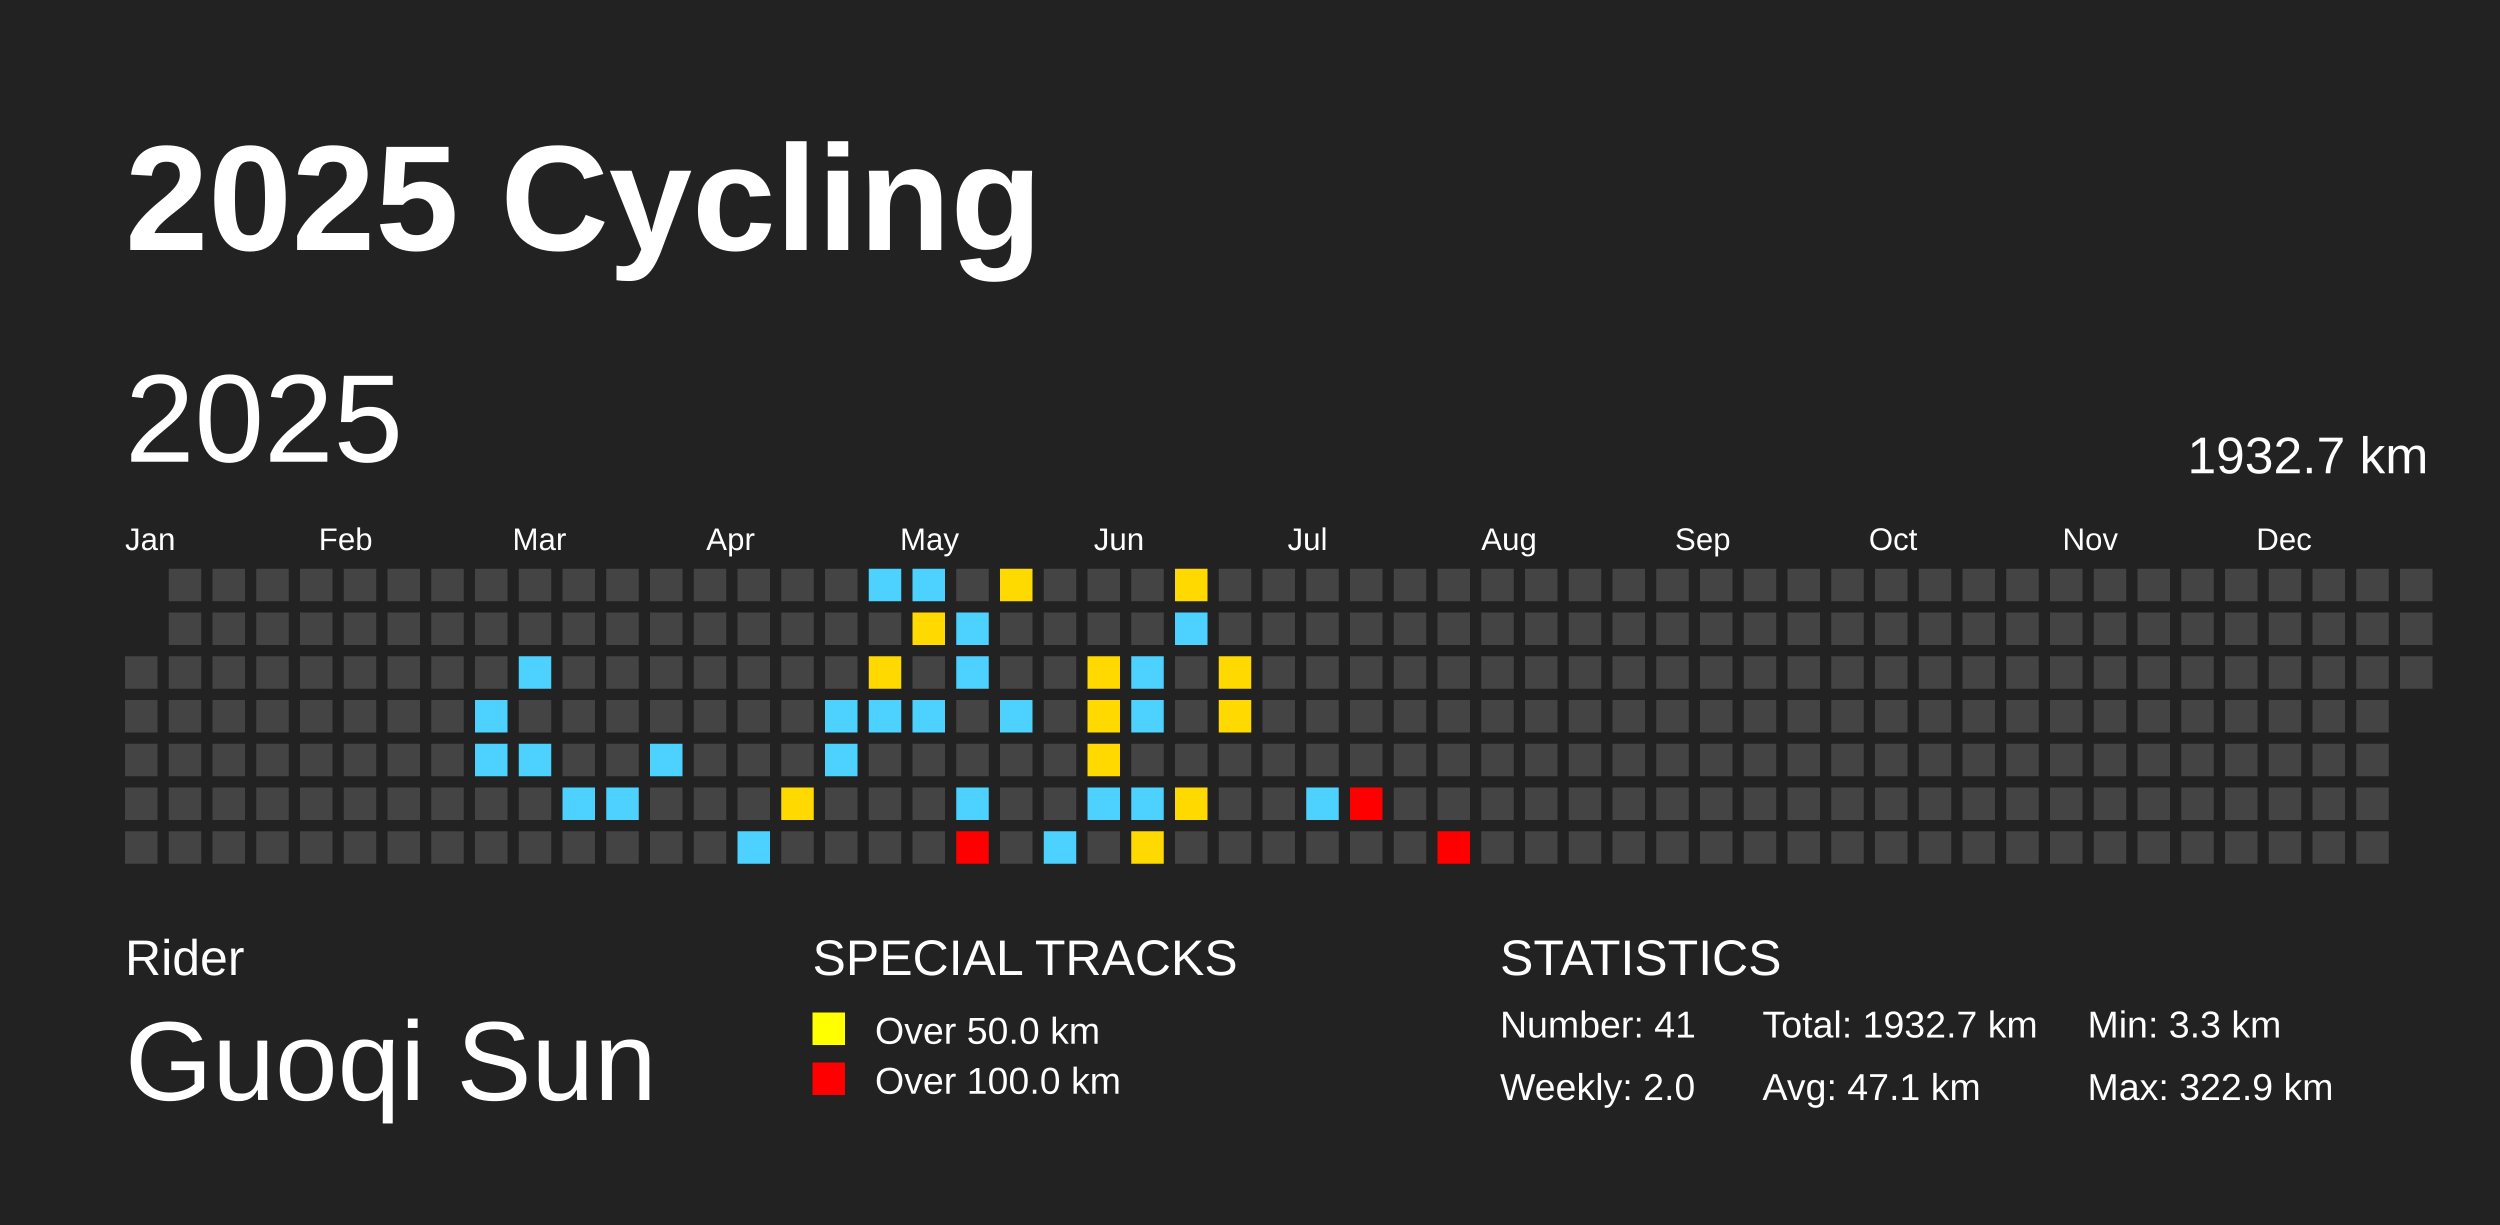
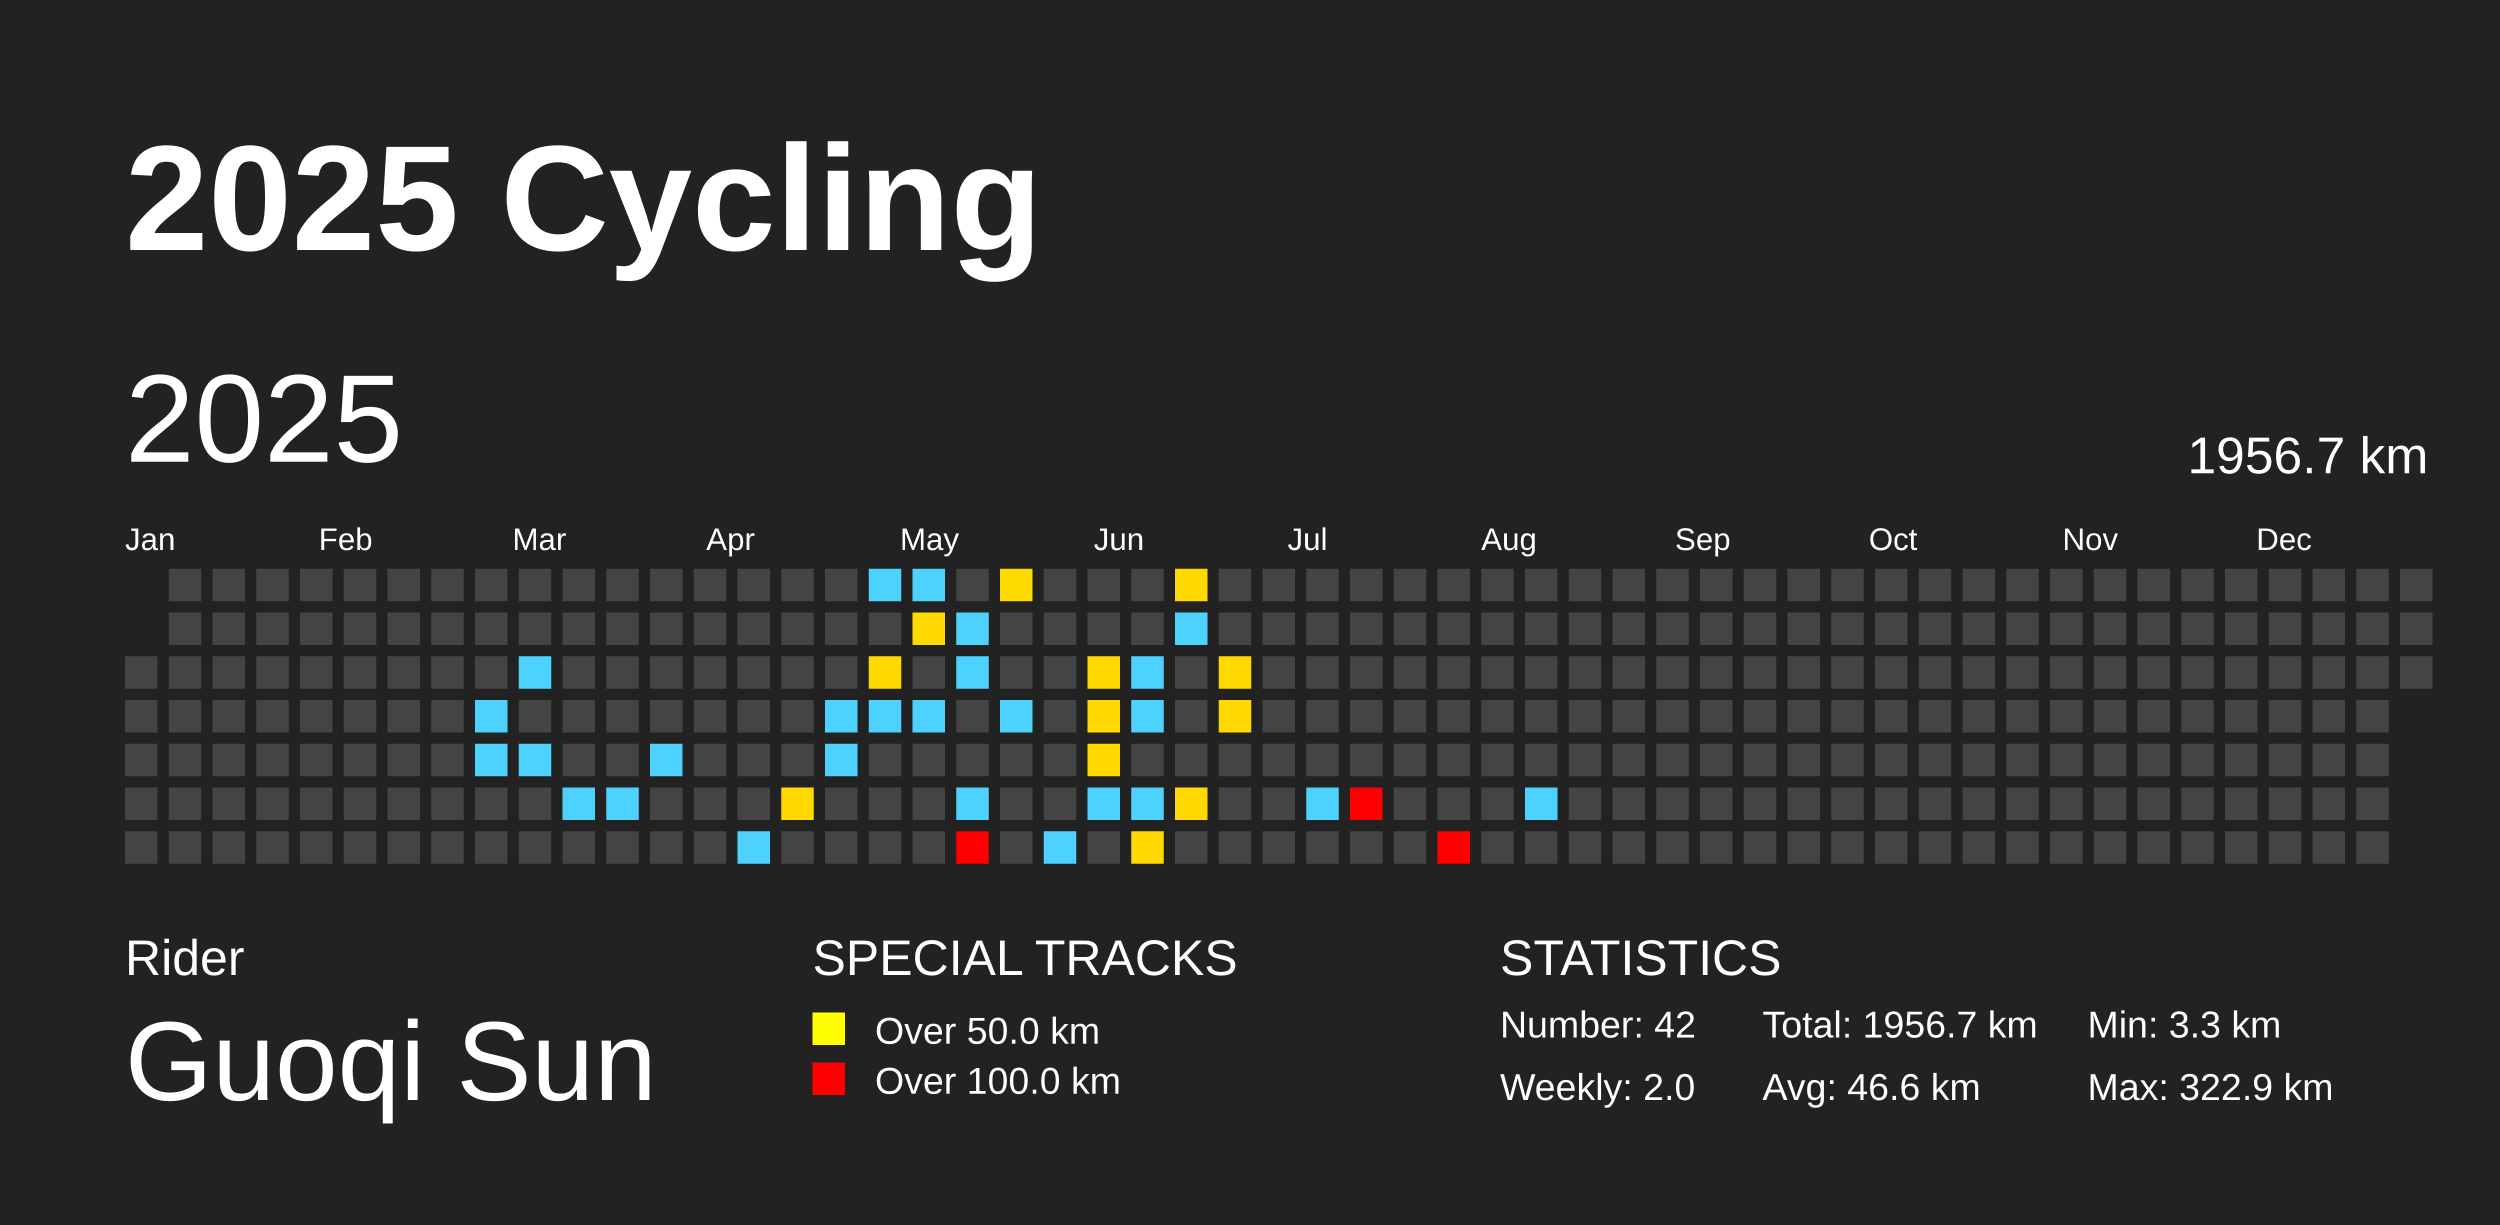
<svg xmlns="http://www.w3.org/2000/svg" baseProfile="full" height="98mm" version="1.1" viewBox="0,0,200,98" width="200mm">
  <defs />
  <rect fill="#222222" height="98" width="200" x="0" y="0" />
  <text fill="#FFFFFF" style="font-size:12px; font-family:Arial; font-weight:bold;" x="10" y="20">2025 Cycling</text>
  <text fill="#FFFFFF" style="font-size:4px; font-family:Arial" x="10" y="78">Rider</text>
  <text fill="#FFFFFF" style="font-size:9px; font-family:Arial" x="10" y="88">Guoqi Sun</text>
  <text fill="#FFFFFF" style="font-size:4px; font-family:Arial" x="65" y="78">SPECIAL TRACKS</text>
  <rect fill="yellow" height="2.6" width="2.6" x="65" y="81" />
  <text fill="#FFFFFF" style="font-size:3px; font-family:Arial" x="70" y="83.5">Over 50.0 km</text>
  <rect fill="red" height="2.6" width="2.6" x="65" y="85" />
  <text fill="#FFFFFF" style="font-size:3px; font-family:Arial" x="70" y="87.5">Over 100.0 km</text>
  <text fill="#FFFFFF" style="font-size:4px; font-family:Arial" x="120" y="78">STATISTICS</text>
-   <text fill="#FFFFFF" style="font-size:3px; font-family:Arial" x="120" y="83">Number: 41</text>
+   <text fill="#FFFFFF" style="font-size:3px; font-family:Arial" x="120" y="83">Number: 42</text>
  <text fill="#FFFFFF" style="font-size:3px; font-family:Arial" x="120" y="88">Weekly: 2.0</text>
-   <text fill="#FFFFFF" style="font-size:3px; font-family:Arial" x="141" y="83">Total: 1932.7 km</text>
-   <text fill="#FFFFFF" style="font-size:3px; font-family:Arial" x="141" y="88">Avg: 47.1 km</text>
+   <text fill="#FFFFFF" style="font-size:3px; font-family:Arial" x="141" y="83">Total: 1956.7 km</text>
+   <text fill="#FFFFFF" style="font-size:3px; font-family:Arial" x="141" y="88">Avg: 46.6 km</text>
  <text fill="#FFFFFF" style="font-size:3px; font-family:Arial" x="167" y="83">Min: 3.3 km</text>
  <text fill="#FFFFFF" style="font-size:3px; font-family:Arial" x="167" y="88">Max: 322.9 km</text>
  <text dominant-baseline="hanging" fill="#FFFFFF" style="font-size:10.0px; font-family:Arial;" x="10" y="30">2025</text>
-   <text dominant-baseline="hanging" fill="#FFFFFF" style="font-size:4.125px; font-family:Arial;" x="175" y="35">1932.7 km</text>
+   <text dominant-baseline="hanging" fill="#FFFFFF" style="font-size:4.125px; font-family:Arial;" x="175" y="35">1956.7 km</text>
  <text fill="#FFFFFF" style="font-size:2.5px; font-family:Arial" x="10.0" y="44">Jan</text>
  <text fill="#FFFFFF" style="font-size:2.5px; font-family:Arial" x="25.5" y="44">Feb</text>
  <text fill="#FFFFFF" style="font-size:2.5px; font-family:Arial" x="41.0" y="44">Mar</text>
  <text fill="#FFFFFF" style="font-size:2.5px; font-family:Arial" x="56.5" y="44">Apr</text>
  <text fill="#FFFFFF" style="font-size:2.5px; font-family:Arial" x="72.0" y="44">May</text>
  <text fill="#FFFFFF" style="font-size:2.5px; font-family:Arial" x="87.5" y="44">Jun</text>
  <text fill="#FFFFFF" style="font-size:2.5px; font-family:Arial" x="103.0" y="44">Jul</text>
  <text fill="#FFFFFF" style="font-size:2.5px; font-family:Arial" x="118.5" y="44">Aug</text>
  <text fill="#FFFFFF" style="font-size:2.5px; font-family:Arial" x="134.0" y="44">Sep</text>
  <text fill="#FFFFFF" style="font-size:2.5px; font-family:Arial" x="149.5" y="44">Oct</text>
  <text fill="#FFFFFF" style="font-size:2.5px; font-family:Arial" x="165.0" y="44">Nov</text>
  <text fill="#FFFFFF" style="font-size:2.5px; font-family:Arial" x="180.5" y="44">Dec</text>
  <rect fill="#444444" height="2.6" width="2.6" x="10.0" y="52.5" />
  <rect fill="#444444" height="2.6" width="2.6" x="10.0" y="56.0" />
  <rect fill="#444444" height="2.6" width="2.6" x="10.0" y="59.5" />
  <rect fill="#444444" height="2.6" width="2.6" x="10.0" y="63.0" />
  <rect fill="#444444" height="2.6" width="2.6" x="10.0" y="66.5" />
  <rect fill="#444444" height="2.6" width="2.6" x="13.5" y="45.5" />
  <rect fill="#444444" height="2.6" width="2.6" x="13.5" y="49.0" />
  <rect fill="#444444" height="2.6" width="2.6" x="13.5" y="52.5" />
  <rect fill="#444444" height="2.6" width="2.6" x="13.5" y="56.0" />
  <rect fill="#444444" height="2.6" width="2.6" x="13.5" y="59.5" />
  <rect fill="#444444" height="2.6" width="2.6" x="13.5" y="63.0" />
  <rect fill="#444444" height="2.6" width="2.6" x="13.5" y="66.5" />
  <rect fill="#444444" height="2.6" width="2.6" x="17.0" y="45.5" />
  <rect fill="#444444" height="2.6" width="2.6" x="17.0" y="49.0" />
  <rect fill="#444444" height="2.6" width="2.6" x="17.0" y="52.5" />
  <rect fill="#444444" height="2.6" width="2.6" x="17.0" y="56.0" />
  <rect fill="#444444" height="2.6" width="2.6" x="17.0" y="59.5" />
  <rect fill="#444444" height="2.6" width="2.6" x="17.0" y="63.0" />
  <rect fill="#444444" height="2.6" width="2.6" x="17.0" y="66.5" />
  <rect fill="#444444" height="2.6" width="2.6" x="20.5" y="45.5" />
  <rect fill="#444444" height="2.6" width="2.6" x="20.5" y="49.0" />
  <rect fill="#444444" height="2.6" width="2.6" x="20.5" y="52.5" />
  <rect fill="#444444" height="2.6" width="2.6" x="20.5" y="56.0" />
  <rect fill="#444444" height="2.6" width="2.6" x="20.5" y="59.5" />
  <rect fill="#444444" height="2.6" width="2.6" x="20.5" y="63.0" />
  <rect fill="#444444" height="2.6" width="2.6" x="20.5" y="66.5" />
  <rect fill="#444444" height="2.6" width="2.6" x="24.0" y="45.5" />
  <rect fill="#444444" height="2.6" width="2.6" x="24.0" y="49.0" />
  <rect fill="#444444" height="2.6" width="2.6" x="24.0" y="52.5" />
  <rect fill="#444444" height="2.6" width="2.6" x="24.0" y="56.0" />
  <rect fill="#444444" height="2.6" width="2.6" x="24.0" y="59.5" />
  <rect fill="#444444" height="2.6" width="2.6" x="24.0" y="63.0" />
  <rect fill="#444444" height="2.6" width="2.6" x="24.0" y="66.5" />
  <rect fill="#444444" height="2.6" width="2.6" x="27.5" y="45.5" />
  <rect fill="#444444" height="2.6" width="2.6" x="27.5" y="49.0" />
  <rect fill="#444444" height="2.6" width="2.6" x="27.5" y="52.5" />
  <rect fill="#444444" height="2.6" width="2.6" x="27.5" y="56.0" />
  <rect fill="#444444" height="2.6" width="2.6" x="27.5" y="59.5" />
  <rect fill="#444444" height="2.6" width="2.6" x="27.5" y="63.0" />
  <rect fill="#444444" height="2.6" width="2.6" x="27.5" y="66.5" />
  <rect fill="#444444" height="2.6" width="2.6" x="31.0" y="45.5" />
  <rect fill="#444444" height="2.6" width="2.6" x="31.0" y="49.0" />
  <rect fill="#444444" height="2.6" width="2.6" x="31.0" y="52.5" />
  <rect fill="#444444" height="2.6" width="2.6" x="31.0" y="56.0" />
  <rect fill="#444444" height="2.6" width="2.6" x="31.0" y="59.5" />
  <rect fill="#444444" height="2.6" width="2.6" x="31.0" y="63.0" />
  <rect fill="#444444" height="2.6" width="2.6" x="31.0" y="66.5" />
  <rect fill="#444444" height="2.6" width="2.6" x="34.5" y="45.5" />
  <rect fill="#444444" height="2.6" width="2.6" x="34.5" y="49.0" />
  <rect fill="#444444" height="2.6" width="2.6" x="34.5" y="52.5" />
  <rect fill="#444444" height="2.6" width="2.6" x="34.5" y="56.0" />
  <rect fill="#444444" height="2.6" width="2.6" x="34.5" y="59.5" />
  <rect fill="#444444" height="2.6" width="2.6" x="34.5" y="63.0" />
  <rect fill="#444444" height="2.6" width="2.6" x="34.5" y="66.5" />
  <rect fill="#444444" height="2.6" width="2.6" x="38.0" y="45.5" />
  <rect fill="#444444" height="2.6" width="2.6" x="38.0" y="49.0" />
  <rect fill="#444444" height="2.6" width="2.6" x="38.0" y="52.5" />
  <rect fill="#4dd2ff" height="2.6" width="2.6" x="38.0" y="56.0" />
  <rect fill="#4dd2ff" height="2.6" width="2.6" x="38.0" y="59.5" />
  <rect fill="#444444" height="2.6" width="2.6" x="38.0" y="63.0" />
  <rect fill="#444444" height="2.6" width="2.6" x="38.0" y="66.5" />
  <rect fill="#444444" height="2.6" width="2.6" x="41.5" y="45.5" />
  <rect fill="#444444" height="2.6" width="2.6" x="41.5" y="49.0" />
  <rect fill="#4dd2ff" height="2.6" width="2.6" x="41.5" y="52.5" />
  <rect fill="#444444" height="2.6" width="2.6" x="41.5" y="56.0" />
  <rect fill="#4dd2ff" height="2.6" width="2.6" x="41.5" y="59.5" />
  <rect fill="#444444" height="2.6" width="2.6" x="41.5" y="63.0" />
  <rect fill="#444444" height="2.6" width="2.6" x="41.5" y="66.5" />
  <rect fill="#444444" height="2.6" width="2.6" x="45.0" y="45.5" />
  <rect fill="#444444" height="2.6" width="2.6" x="45.0" y="49.0" />
  <rect fill="#444444" height="2.6" width="2.6" x="45.0" y="52.5" />
  <rect fill="#444444" height="2.6" width="2.6" x="45.0" y="56.0" />
  <rect fill="#444444" height="2.6" width="2.6" x="45.0" y="59.5" />
  <rect fill="#4dd2ff" height="2.6" width="2.6" x="45.0" y="63.0" />
  <rect fill="#444444" height="2.6" width="2.6" x="45.0" y="66.5" />
  <rect fill="#444444" height="2.6" width="2.6" x="48.5" y="45.5" />
  <rect fill="#444444" height="2.6" width="2.6" x="48.5" y="49.0" />
  <rect fill="#444444" height="2.6" width="2.6" x="48.5" y="52.5" />
  <rect fill="#444444" height="2.6" width="2.6" x="48.5" y="56.0" />
  <rect fill="#444444" height="2.6" width="2.6" x="48.5" y="59.5" />
  <rect fill="#4dd2ff" height="2.6" width="2.6" x="48.5" y="63.0" />
  <rect fill="#444444" height="2.6" width="2.6" x="48.5" y="66.5" />
  <rect fill="#444444" height="2.6" width="2.6" x="52.0" y="45.5" />
  <rect fill="#444444" height="2.6" width="2.6" x="52.0" y="49.0" />
  <rect fill="#444444" height="2.6" width="2.6" x="52.0" y="52.5" />
  <rect fill="#444444" height="2.6" width="2.6" x="52.0" y="56.0" />
  <rect fill="#4dd2ff" height="2.6" width="2.6" x="52.0" y="59.5" />
  <rect fill="#444444" height="2.6" width="2.6" x="52.0" y="63.0" />
  <rect fill="#444444" height="2.6" width="2.6" x="52.0" y="66.5" />
  <rect fill="#444444" height="2.6" width="2.6" x="55.5" y="45.5" />
  <rect fill="#444444" height="2.6" width="2.6" x="55.5" y="49.0" />
  <rect fill="#444444" height="2.6" width="2.6" x="55.5" y="52.5" />
  <rect fill="#444444" height="2.6" width="2.6" x="55.5" y="56.0" />
  <rect fill="#444444" height="2.6" width="2.6" x="55.5" y="59.5" />
  <rect fill="#444444" height="2.6" width="2.6" x="55.5" y="63.0" />
  <rect fill="#444444" height="2.6" width="2.6" x="55.5" y="66.5" />
  <rect fill="#444444" height="2.6" width="2.6" x="59.0" y="45.5" />
  <rect fill="#444444" height="2.6" width="2.6" x="59.0" y="49.0" />
  <rect fill="#444444" height="2.6" width="2.6" x="59.0" y="52.5" />
  <rect fill="#444444" height="2.6" width="2.6" x="59.0" y="56.0" />
  <rect fill="#444444" height="2.6" width="2.6" x="59.0" y="59.5" />
  <rect fill="#444444" height="2.6" width="2.6" x="59.0" y="63.0" />
  <rect fill="#4dd2ff" height="2.6" width="2.6" x="59.0" y="66.5" />
  <rect fill="#444444" height="2.6" width="2.6" x="62.5" y="45.5" />
  <rect fill="#444444" height="2.6" width="2.6" x="62.5" y="49.0" />
  <rect fill="#444444" height="2.6" width="2.6" x="62.5" y="52.5" />
  <rect fill="#444444" height="2.6" width="2.6" x="62.5" y="56.0" />
  <rect fill="#444444" height="2.6" width="2.6" x="62.5" y="59.5" />
  <rect fill="#ffd900" height="2.6" width="2.6" x="62.5" y="63.0" />
  <rect fill="#444444" height="2.6" width="2.6" x="62.5" y="66.5" />
  <rect fill="#444444" height="2.6" width="2.6" x="66.0" y="45.5" />
  <rect fill="#444444" height="2.6" width="2.6" x="66.0" y="49.0" />
  <rect fill="#444444" height="2.6" width="2.6" x="66.0" y="52.5" />
  <rect fill="#4dd2ff" height="2.6" width="2.6" x="66.0" y="56.0" />
  <rect fill="#4dd2ff" height="2.6" width="2.6" x="66.0" y="59.5" />
  <rect fill="#444444" height="2.6" width="2.6" x="66.0" y="63.0" />
  <rect fill="#444444" height="2.6" width="2.6" x="66.0" y="66.5" />
  <rect fill="#4dd2ff" height="2.6" width="2.6" x="69.5" y="45.5" />
  <rect fill="#444444" height="2.6" width="2.6" x="69.5" y="49.0" />
  <rect fill="#ffd900" height="2.6" width="2.6" x="69.5" y="52.5" />
  <rect fill="#4dd2ff" height="2.6" width="2.6" x="69.5" y="56.0" />
  <rect fill="#444444" height="2.6" width="2.6" x="69.5" y="59.5" />
  <rect fill="#444444" height="2.6" width="2.6" x="69.5" y="63.0" />
  <rect fill="#444444" height="2.6" width="2.6" x="69.5" y="66.5" />
  <rect fill="#4dd2ff" height="2.6" width="2.6" x="73.0" y="45.5" />
  <rect fill="#ffd900" height="2.6" width="2.6" x="73.0" y="49.0" />
  <rect fill="#444444" height="2.6" width="2.6" x="73.0" y="52.5" />
  <rect fill="#4dd2ff" height="2.6" width="2.6" x="73.0" y="56.0" />
  <rect fill="#444444" height="2.6" width="2.6" x="73.0" y="59.5" />
  <rect fill="#444444" height="2.6" width="2.6" x="73.0" y="63.0" />
  <rect fill="#444444" height="2.6" width="2.6" x="73.0" y="66.5" />
  <rect fill="#444444" height="2.6" width="2.6" x="76.5" y="45.5" />
  <rect fill="#4dd2ff" height="2.6" width="2.6" x="76.5" y="49.0" />
  <rect fill="#4dd2ff" height="2.6" width="2.6" x="76.5" y="52.5" />
  <rect fill="#444444" height="2.6" width="2.6" x="76.5" y="56.0" />
  <rect fill="#444444" height="2.6" width="2.6" x="76.5" y="59.5" />
  <rect fill="#4dd2ff" height="2.6" width="2.6" x="76.5" y="63.0" />
  <rect fill="red" height="2.6" width="2.6" x="76.5" y="66.5" />
  <rect fill="#ffda00" height="2.6" width="2.6" x="80.0" y="45.5" />
  <rect fill="#444444" height="2.6" width="2.6" x="80.0" y="49.0" />
  <rect fill="#444444" height="2.6" width="2.6" x="80.0" y="52.5" />
  <rect fill="#4dd2ff" height="2.6" width="2.6" x="80.0" y="56.0" />
  <rect fill="#444444" height="2.6" width="2.6" x="80.0" y="59.5" />
  <rect fill="#444444" height="2.6" width="2.6" x="80.0" y="63.0" />
  <rect fill="#444444" height="2.6" width="2.6" x="80.0" y="66.5" />
  <rect fill="#444444" height="2.6" width="2.6" x="83.5" y="45.5" />
  <rect fill="#444444" height="2.6" width="2.6" x="83.5" y="49.0" />
  <rect fill="#444444" height="2.6" width="2.6" x="83.5" y="52.5" />
  <rect fill="#444444" height="2.6" width="2.6" x="83.5" y="56.0" />
  <rect fill="#444444" height="2.6" width="2.6" x="83.5" y="59.5" />
  <rect fill="#444444" height="2.6" width="2.6" x="83.5" y="63.0" />
  <rect fill="#4dd2ff" height="2.6" width="2.6" x="83.5" y="66.5" />
  <rect fill="#444444" height="2.6" width="2.6" x="87.0" y="45.5" />
  <rect fill="#444444" height="2.6" width="2.6" x="87.0" y="49.0" />
  <rect fill="#ffd900" height="2.6" width="2.6" x="87.0" y="52.5" />
  <rect fill="#ffd900" height="2.6" width="2.6" x="87.0" y="56.0" />
  <rect fill="#ffd900" height="2.6" width="2.6" x="87.0" y="59.5" />
  <rect fill="#4dd2ff" height="2.6" width="2.6" x="87.0" y="63.0" />
  <rect fill="#444444" height="2.6" width="2.6" x="87.0" y="66.5" />
  <rect fill="#444444" height="2.6" width="2.6" x="90.5" y="45.5" />
  <rect fill="#444444" height="2.6" width="2.6" x="90.5" y="49.0" />
  <rect fill="#4dd2ff" height="2.6" width="2.6" x="90.5" y="52.5" />
  <rect fill="#4dd2ff" height="2.6" width="2.6" x="90.5" y="56.0" />
  <rect fill="#444444" height="2.6" width="2.6" x="90.5" y="59.5" />
  <rect fill="#4dd2ff" height="2.6" width="2.6" x="90.5" y="63.0" />
  <rect fill="#ffd900" height="2.6" width="2.6" x="90.5" y="66.5" />
  <rect fill="#ffd900" height="2.6" width="2.6" x="94.0" y="45.5" />
  <rect fill="#4dd2ff" height="2.6" width="2.6" x="94.0" y="49.0" />
  <rect fill="#444444" height="2.6" width="2.6" x="94.0" y="52.5" />
  <rect fill="#444444" height="2.6" width="2.6" x="94.0" y="56.0" />
  <rect fill="#444444" height="2.6" width="2.6" x="94.0" y="59.5" />
  <rect fill="#ffd900" height="2.6" width="2.6" x="94.0" y="63.0" />
  <rect fill="#444444" height="2.6" width="2.6" x="94.0" y="66.5" />
  <rect fill="#444444" height="2.6" width="2.6" x="97.5" y="45.5" />
  <rect fill="#444444" height="2.6" width="2.6" x="97.5" y="49.0" />
  <rect fill="#ffd900" height="2.6" width="2.6" x="97.5" y="52.5" />
  <rect fill="#ffd900" height="2.6" width="2.6" x="97.5" y="56.0" />
  <rect fill="#444444" height="2.6" width="2.6" x="97.5" y="59.5" />
  <rect fill="#444444" height="2.6" width="2.6" x="97.5" y="63.0" />
  <rect fill="#444444" height="2.6" width="2.6" x="97.5" y="66.5" />
  <rect fill="#444444" height="2.6" width="2.6" x="101.0" y="45.5" />
  <rect fill="#444444" height="2.6" width="2.6" x="101.0" y="49.0" />
  <rect fill="#444444" height="2.6" width="2.6" x="101.0" y="52.5" />
  <rect fill="#444444" height="2.6" width="2.6" x="101.0" y="56.0" />
  <rect fill="#444444" height="2.6" width="2.6" x="101.0" y="59.5" />
  <rect fill="#444444" height="2.6" width="2.6" x="101.0" y="63.0" />
  <rect fill="#444444" height="2.6" width="2.6" x="101.0" y="66.5" />
  <rect fill="#444444" height="2.6" width="2.6" x="104.5" y="45.5" />
  <rect fill="#444444" height="2.6" width="2.6" x="104.5" y="49.0" />
  <rect fill="#444444" height="2.6" width="2.6" x="104.5" y="52.5" />
  <rect fill="#444444" height="2.6" width="2.6" x="104.5" y="56.0" />
  <rect fill="#444444" height="2.6" width="2.6" x="104.5" y="59.5" />
  <rect fill="#4dd2ff" height="2.6" width="2.6" x="104.5" y="63.0" />
  <rect fill="#444444" height="2.6" width="2.6" x="104.5" y="66.5" />
  <rect fill="#444444" height="2.6" width="2.6" x="108.0" y="45.5" />
  <rect fill="#444444" height="2.6" width="2.6" x="108.0" y="49.0" />
  <rect fill="#444444" height="2.6" width="2.6" x="108.0" y="52.5" />
  <rect fill="#444444" height="2.6" width="2.6" x="108.0" y="56.0" />
  <rect fill="#444444" height="2.6" width="2.6" x="108.0" y="59.5" />
  <rect fill="red" height="2.6" width="2.6" x="108.0" y="63.0" />
  <rect fill="#444444" height="2.6" width="2.6" x="108.0" y="66.5" />
  <rect fill="#444444" height="2.6" width="2.6" x="111.5" y="45.5" />
  <rect fill="#444444" height="2.6" width="2.6" x="111.5" y="49.0" />
  <rect fill="#444444" height="2.6" width="2.6" x="111.5" y="52.5" />
  <rect fill="#444444" height="2.6" width="2.6" x="111.5" y="56.0" />
  <rect fill="#444444" height="2.6" width="2.6" x="111.5" y="59.5" />
  <rect fill="#444444" height="2.6" width="2.6" x="111.5" y="63.0" />
  <rect fill="#444444" height="2.6" width="2.6" x="111.5" y="66.5" />
  <rect fill="#444444" height="2.6" width="2.6" x="115.0" y="45.5" />
  <rect fill="#444444" height="2.6" width="2.6" x="115.0" y="49.0" />
  <rect fill="#444444" height="2.6" width="2.6" x="115.0" y="52.5" />
  <rect fill="#444444" height="2.6" width="2.6" x="115.0" y="56.0" />
  <rect fill="#444444" height="2.6" width="2.6" x="115.0" y="59.5" />
  <rect fill="#444444" height="2.6" width="2.6" x="115.0" y="63.0" />
  <rect fill="red" height="2.6" width="2.6" x="115.0" y="66.5" />
  <rect fill="#444444" height="2.6" width="2.6" x="118.5" y="45.5" />
  <rect fill="#444444" height="2.6" width="2.6" x="118.5" y="49.0" />
  <rect fill="#444444" height="2.6" width="2.6" x="118.5" y="52.5" />
  <rect fill="#444444" height="2.6" width="2.6" x="118.5" y="56.0" />
  <rect fill="#444444" height="2.6" width="2.6" x="118.5" y="59.5" />
  <rect fill="#444444" height="2.6" width="2.6" x="118.5" y="63.0" />
  <rect fill="#444444" height="2.6" width="2.6" x="118.5" y="66.5" />
  <rect fill="#444444" height="2.6" width="2.6" x="122.0" y="45.5" />
  <rect fill="#444444" height="2.6" width="2.6" x="122.0" y="49.0" />
  <rect fill="#444444" height="2.6" width="2.6" x="122.0" y="52.5" />
  <rect fill="#444444" height="2.6" width="2.6" x="122.0" y="56.0" />
  <rect fill="#444444" height="2.6" width="2.6" x="122.0" y="59.5" />
-   <rect fill="#444444" height="2.6" width="2.6" x="122.0" y="63.0" />
+   <rect fill="#4dd2ff" height="2.6" width="2.6" x="122.0" y="63.0" />
  <rect fill="#444444" height="2.6" width="2.6" x="122.0" y="66.5" />
  <rect fill="#444444" height="2.6" width="2.6" x="125.5" y="45.5" />
  <rect fill="#444444" height="2.6" width="2.6" x="125.5" y="49.0" />
  <rect fill="#444444" height="2.6" width="2.6" x="125.5" y="52.5" />
  <rect fill="#444444" height="2.6" width="2.6" x="125.5" y="56.0" />
  <rect fill="#444444" height="2.6" width="2.6" x="125.5" y="59.5" />
  <rect fill="#444444" height="2.6" width="2.6" x="125.5" y="63.0" />
  <rect fill="#444444" height="2.6" width="2.6" x="125.5" y="66.5" />
  <rect fill="#444444" height="2.6" width="2.6" x="129.0" y="45.5" />
  <rect fill="#444444" height="2.6" width="2.6" x="129.0" y="49.0" />
  <rect fill="#444444" height="2.6" width="2.6" x="129.0" y="52.5" />
  <rect fill="#444444" height="2.6" width="2.6" x="129.0" y="56.0" />
  <rect fill="#444444" height="2.6" width="2.6" x="129.0" y="59.5" />
  <rect fill="#444444" height="2.6" width="2.6" x="129.0" y="63.0" />
  <rect fill="#444444" height="2.6" width="2.6" x="129.0" y="66.5" />
  <rect fill="#444444" height="2.6" width="2.6" x="132.5" y="45.5" />
  <rect fill="#444444" height="2.6" width="2.6" x="132.5" y="49.0" />
  <rect fill="#444444" height="2.6" width="2.6" x="132.5" y="52.5" />
  <rect fill="#444444" height="2.6" width="2.6" x="132.5" y="56.0" />
  <rect fill="#444444" height="2.6" width="2.6" x="132.5" y="59.5" />
  <rect fill="#444444" height="2.6" width="2.6" x="132.5" y="63.0" />
  <rect fill="#444444" height="2.6" width="2.6" x="132.5" y="66.5" />
  <rect fill="#444444" height="2.6" width="2.6" x="136.0" y="45.5" />
  <rect fill="#444444" height="2.6" width="2.6" x="136.0" y="49.0" />
  <rect fill="#444444" height="2.6" width="2.6" x="136.0" y="52.5" />
  <rect fill="#444444" height="2.6" width="2.6" x="136.0" y="56.0" />
  <rect fill="#444444" height="2.6" width="2.6" x="136.0" y="59.5" />
  <rect fill="#444444" height="2.6" width="2.6" x="136.0" y="63.0" />
  <rect fill="#444444" height="2.6" width="2.6" x="136.0" y="66.5" />
  <rect fill="#444444" height="2.6" width="2.6" x="139.5" y="45.5" />
  <rect fill="#444444" height="2.6" width="2.6" x="139.5" y="49.0" />
  <rect fill="#444444" height="2.6" width="2.6" x="139.5" y="52.5" />
  <rect fill="#444444" height="2.6" width="2.6" x="139.5" y="56.0" />
  <rect fill="#444444" height="2.6" width="2.6" x="139.5" y="59.5" />
  <rect fill="#444444" height="2.6" width="2.6" x="139.5" y="63.0" />
  <rect fill="#444444" height="2.6" width="2.6" x="139.5" y="66.5" />
  <rect fill="#444444" height="2.6" width="2.6" x="143.0" y="45.5" />
  <rect fill="#444444" height="2.6" width="2.6" x="143.0" y="49.0" />
  <rect fill="#444444" height="2.6" width="2.6" x="143.0" y="52.5" />
  <rect fill="#444444" height="2.6" width="2.6" x="143.0" y="56.0" />
  <rect fill="#444444" height="2.6" width="2.6" x="143.0" y="59.5" />
  <rect fill="#444444" height="2.6" width="2.6" x="143.0" y="63.0" />
  <rect fill="#444444" height="2.6" width="2.6" x="143.0" y="66.5" />
  <rect fill="#444444" height="2.6" width="2.6" x="146.5" y="45.5" />
  <rect fill="#444444" height="2.6" width="2.6" x="146.5" y="49.0" />
  <rect fill="#444444" height="2.6" width="2.6" x="146.5" y="52.5" />
  <rect fill="#444444" height="2.6" width="2.6" x="146.5" y="56.0" />
  <rect fill="#444444" height="2.6" width="2.6" x="146.5" y="59.5" />
  <rect fill="#444444" height="2.6" width="2.6" x="146.5" y="63.0" />
  <rect fill="#444444" height="2.6" width="2.6" x="146.5" y="66.5" />
  <rect fill="#444444" height="2.6" width="2.6" x="150.0" y="45.5" />
  <rect fill="#444444" height="2.6" width="2.6" x="150.0" y="49.0" />
  <rect fill="#444444" height="2.6" width="2.6" x="150.0" y="52.5" />
  <rect fill="#444444" height="2.6" width="2.6" x="150.0" y="56.0" />
  <rect fill="#444444" height="2.6" width="2.6" x="150.0" y="59.5" />
  <rect fill="#444444" height="2.6" width="2.6" x="150.0" y="63.0" />
  <rect fill="#444444" height="2.6" width="2.6" x="150.0" y="66.5" />
  <rect fill="#444444" height="2.6" width="2.6" x="153.5" y="45.5" />
  <rect fill="#444444" height="2.6" width="2.6" x="153.5" y="49.0" />
  <rect fill="#444444" height="2.6" width="2.6" x="153.5" y="52.5" />
  <rect fill="#444444" height="2.6" width="2.6" x="153.5" y="56.0" />
  <rect fill="#444444" height="2.6" width="2.6" x="153.5" y="59.5" />
  <rect fill="#444444" height="2.6" width="2.6" x="153.5" y="63.0" />
  <rect fill="#444444" height="2.6" width="2.6" x="153.5" y="66.5" />
  <rect fill="#444444" height="2.6" width="2.6" x="157.0" y="45.5" />
  <rect fill="#444444" height="2.6" width="2.6" x="157.0" y="49.0" />
  <rect fill="#444444" height="2.6" width="2.6" x="157.0" y="52.5" />
  <rect fill="#444444" height="2.6" width="2.6" x="157.0" y="56.0" />
  <rect fill="#444444" height="2.6" width="2.6" x="157.0" y="59.5" />
  <rect fill="#444444" height="2.6" width="2.6" x="157.0" y="63.0" />
  <rect fill="#444444" height="2.6" width="2.6" x="157.0" y="66.5" />
  <rect fill="#444444" height="2.6" width="2.6" x="160.5" y="45.5" />
  <rect fill="#444444" height="2.6" width="2.6" x="160.5" y="49.0" />
  <rect fill="#444444" height="2.6" width="2.6" x="160.5" y="52.5" />
  <rect fill="#444444" height="2.6" width="2.6" x="160.5" y="56.0" />
  <rect fill="#444444" height="2.6" width="2.6" x="160.5" y="59.5" />
  <rect fill="#444444" height="2.6" width="2.6" x="160.5" y="63.0" />
  <rect fill="#444444" height="2.6" width="2.6" x="160.5" y="66.5" />
  <rect fill="#444444" height="2.6" width="2.6" x="164.0" y="45.5" />
  <rect fill="#444444" height="2.6" width="2.6" x="164.0" y="49.0" />
  <rect fill="#444444" height="2.6" width="2.6" x="164.0" y="52.5" />
  <rect fill="#444444" height="2.6" width="2.6" x="164.0" y="56.0" />
  <rect fill="#444444" height="2.6" width="2.6" x="164.0" y="59.5" />
  <rect fill="#444444" height="2.6" width="2.6" x="164.0" y="63.0" />
  <rect fill="#444444" height="2.6" width="2.6" x="164.0" y="66.5" />
  <rect fill="#444444" height="2.6" width="2.6" x="167.5" y="45.5" />
  <rect fill="#444444" height="2.6" width="2.6" x="167.5" y="49.0" />
  <rect fill="#444444" height="2.6" width="2.6" x="167.5" y="52.5" />
  <rect fill="#444444" height="2.6" width="2.6" x="167.5" y="56.0" />
  <rect fill="#444444" height="2.6" width="2.6" x="167.5" y="59.5" />
  <rect fill="#444444" height="2.6" width="2.6" x="167.5" y="63.0" />
  <rect fill="#444444" height="2.6" width="2.6" x="167.5" y="66.5" />
  <rect fill="#444444" height="2.6" width="2.6" x="171.0" y="45.5" />
  <rect fill="#444444" height="2.6" width="2.6" x="171.0" y="49.0" />
  <rect fill="#444444" height="2.6" width="2.6" x="171.0" y="52.5" />
  <rect fill="#444444" height="2.6" width="2.6" x="171.0" y="56.0" />
  <rect fill="#444444" height="2.6" width="2.6" x="171.0" y="59.5" />
  <rect fill="#444444" height="2.6" width="2.6" x="171.0" y="63.0" />
  <rect fill="#444444" height="2.6" width="2.6" x="171.0" y="66.5" />
  <rect fill="#444444" height="2.6" width="2.6" x="174.5" y="45.5" />
  <rect fill="#444444" height="2.6" width="2.6" x="174.5" y="49.0" />
  <rect fill="#444444" height="2.6" width="2.6" x="174.5" y="52.5" />
  <rect fill="#444444" height="2.6" width="2.6" x="174.5" y="56.0" />
  <rect fill="#444444" height="2.6" width="2.6" x="174.5" y="59.5" />
  <rect fill="#444444" height="2.6" width="2.6" x="174.5" y="63.0" />
  <rect fill="#444444" height="2.6" width="2.6" x="174.5" y="66.5" />
  <rect fill="#444444" height="2.6" width="2.6" x="178.0" y="45.5" />
  <rect fill="#444444" height="2.6" width="2.6" x="178.0" y="49.0" />
  <rect fill="#444444" height="2.6" width="2.6" x="178.0" y="52.5" />
  <rect fill="#444444" height="2.6" width="2.6" x="178.0" y="56.0" />
  <rect fill="#444444" height="2.6" width="2.6" x="178.0" y="59.5" />
  <rect fill="#444444" height="2.6" width="2.6" x="178.0" y="63.0" />
  <rect fill="#444444" height="2.6" width="2.6" x="178.0" y="66.5" />
  <rect fill="#444444" height="2.6" width="2.6" x="181.5" y="45.5" />
  <rect fill="#444444" height="2.6" width="2.6" x="181.5" y="49.0" />
  <rect fill="#444444" height="2.6" width="2.6" x="181.5" y="52.5" />
  <rect fill="#444444" height="2.6" width="2.6" x="181.5" y="56.0" />
  <rect fill="#444444" height="2.6" width="2.6" x="181.5" y="59.5" />
  <rect fill="#444444" height="2.6" width="2.6" x="181.5" y="63.0" />
  <rect fill="#444444" height="2.6" width="2.6" x="181.5" y="66.5" />
  <rect fill="#444444" height="2.6" width="2.6" x="185.0" y="45.5" />
  <rect fill="#444444" height="2.6" width="2.6" x="185.0" y="49.0" />
  <rect fill="#444444" height="2.6" width="2.6" x="185.0" y="52.5" />
  <rect fill="#444444" height="2.6" width="2.6" x="185.0" y="56.0" />
  <rect fill="#444444" height="2.6" width="2.6" x="185.0" y="59.5" />
  <rect fill="#444444" height="2.6" width="2.6" x="185.0" y="63.0" />
  <rect fill="#444444" height="2.6" width="2.6" x="185.0" y="66.5" />
  <rect fill="#444444" height="2.6" width="2.6" x="188.5" y="45.5" />
  <rect fill="#444444" height="2.6" width="2.6" x="188.5" y="49.0" />
  <rect fill="#444444" height="2.6" width="2.6" x="188.5" y="52.5" />
  <rect fill="#444444" height="2.6" width="2.6" x="188.5" y="56.0" />
  <rect fill="#444444" height="2.6" width="2.6" x="188.5" y="59.5" />
  <rect fill="#444444" height="2.6" width="2.6" x="188.5" y="63.0" />
  <rect fill="#444444" height="2.6" width="2.6" x="188.5" y="66.5" />
  <rect fill="#444444" height="2.6" width="2.6" x="192.0" y="45.5" />
  <rect fill="#444444" height="2.6" width="2.6" x="192.0" y="49.0" />
  <rect fill="#444444" height="2.6" width="2.6" x="192.0" y="52.5" />
</svg>
